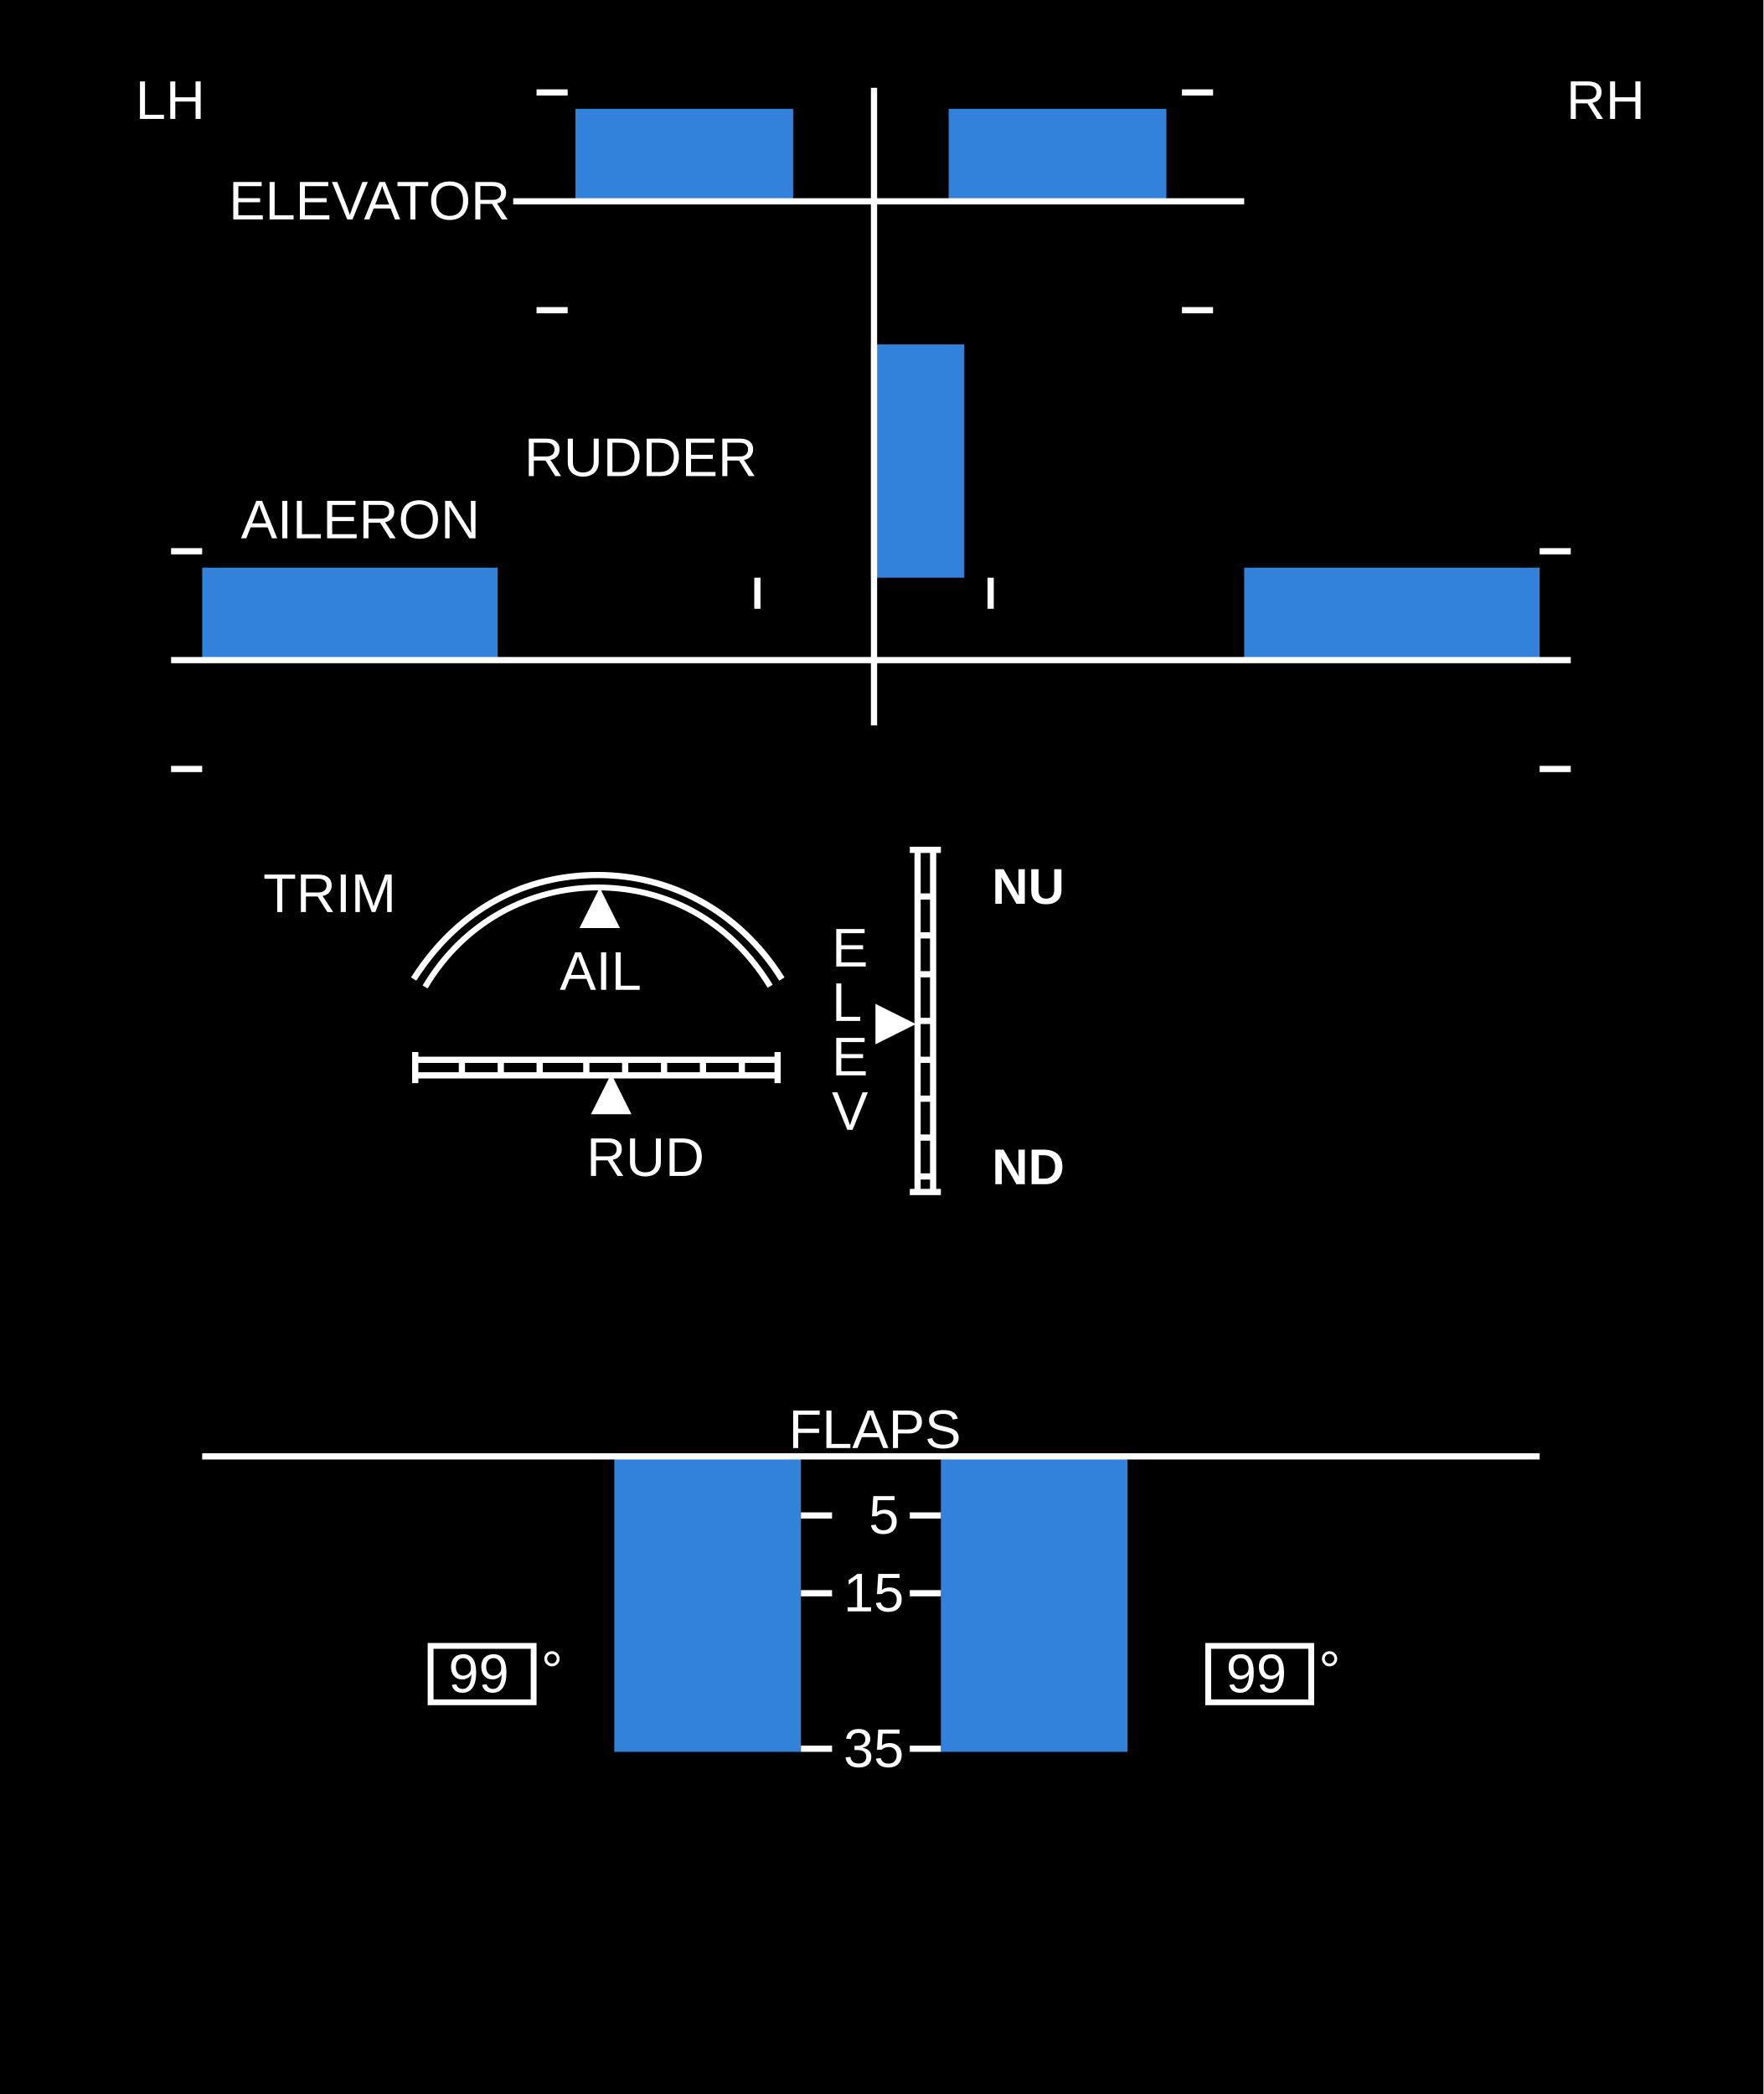
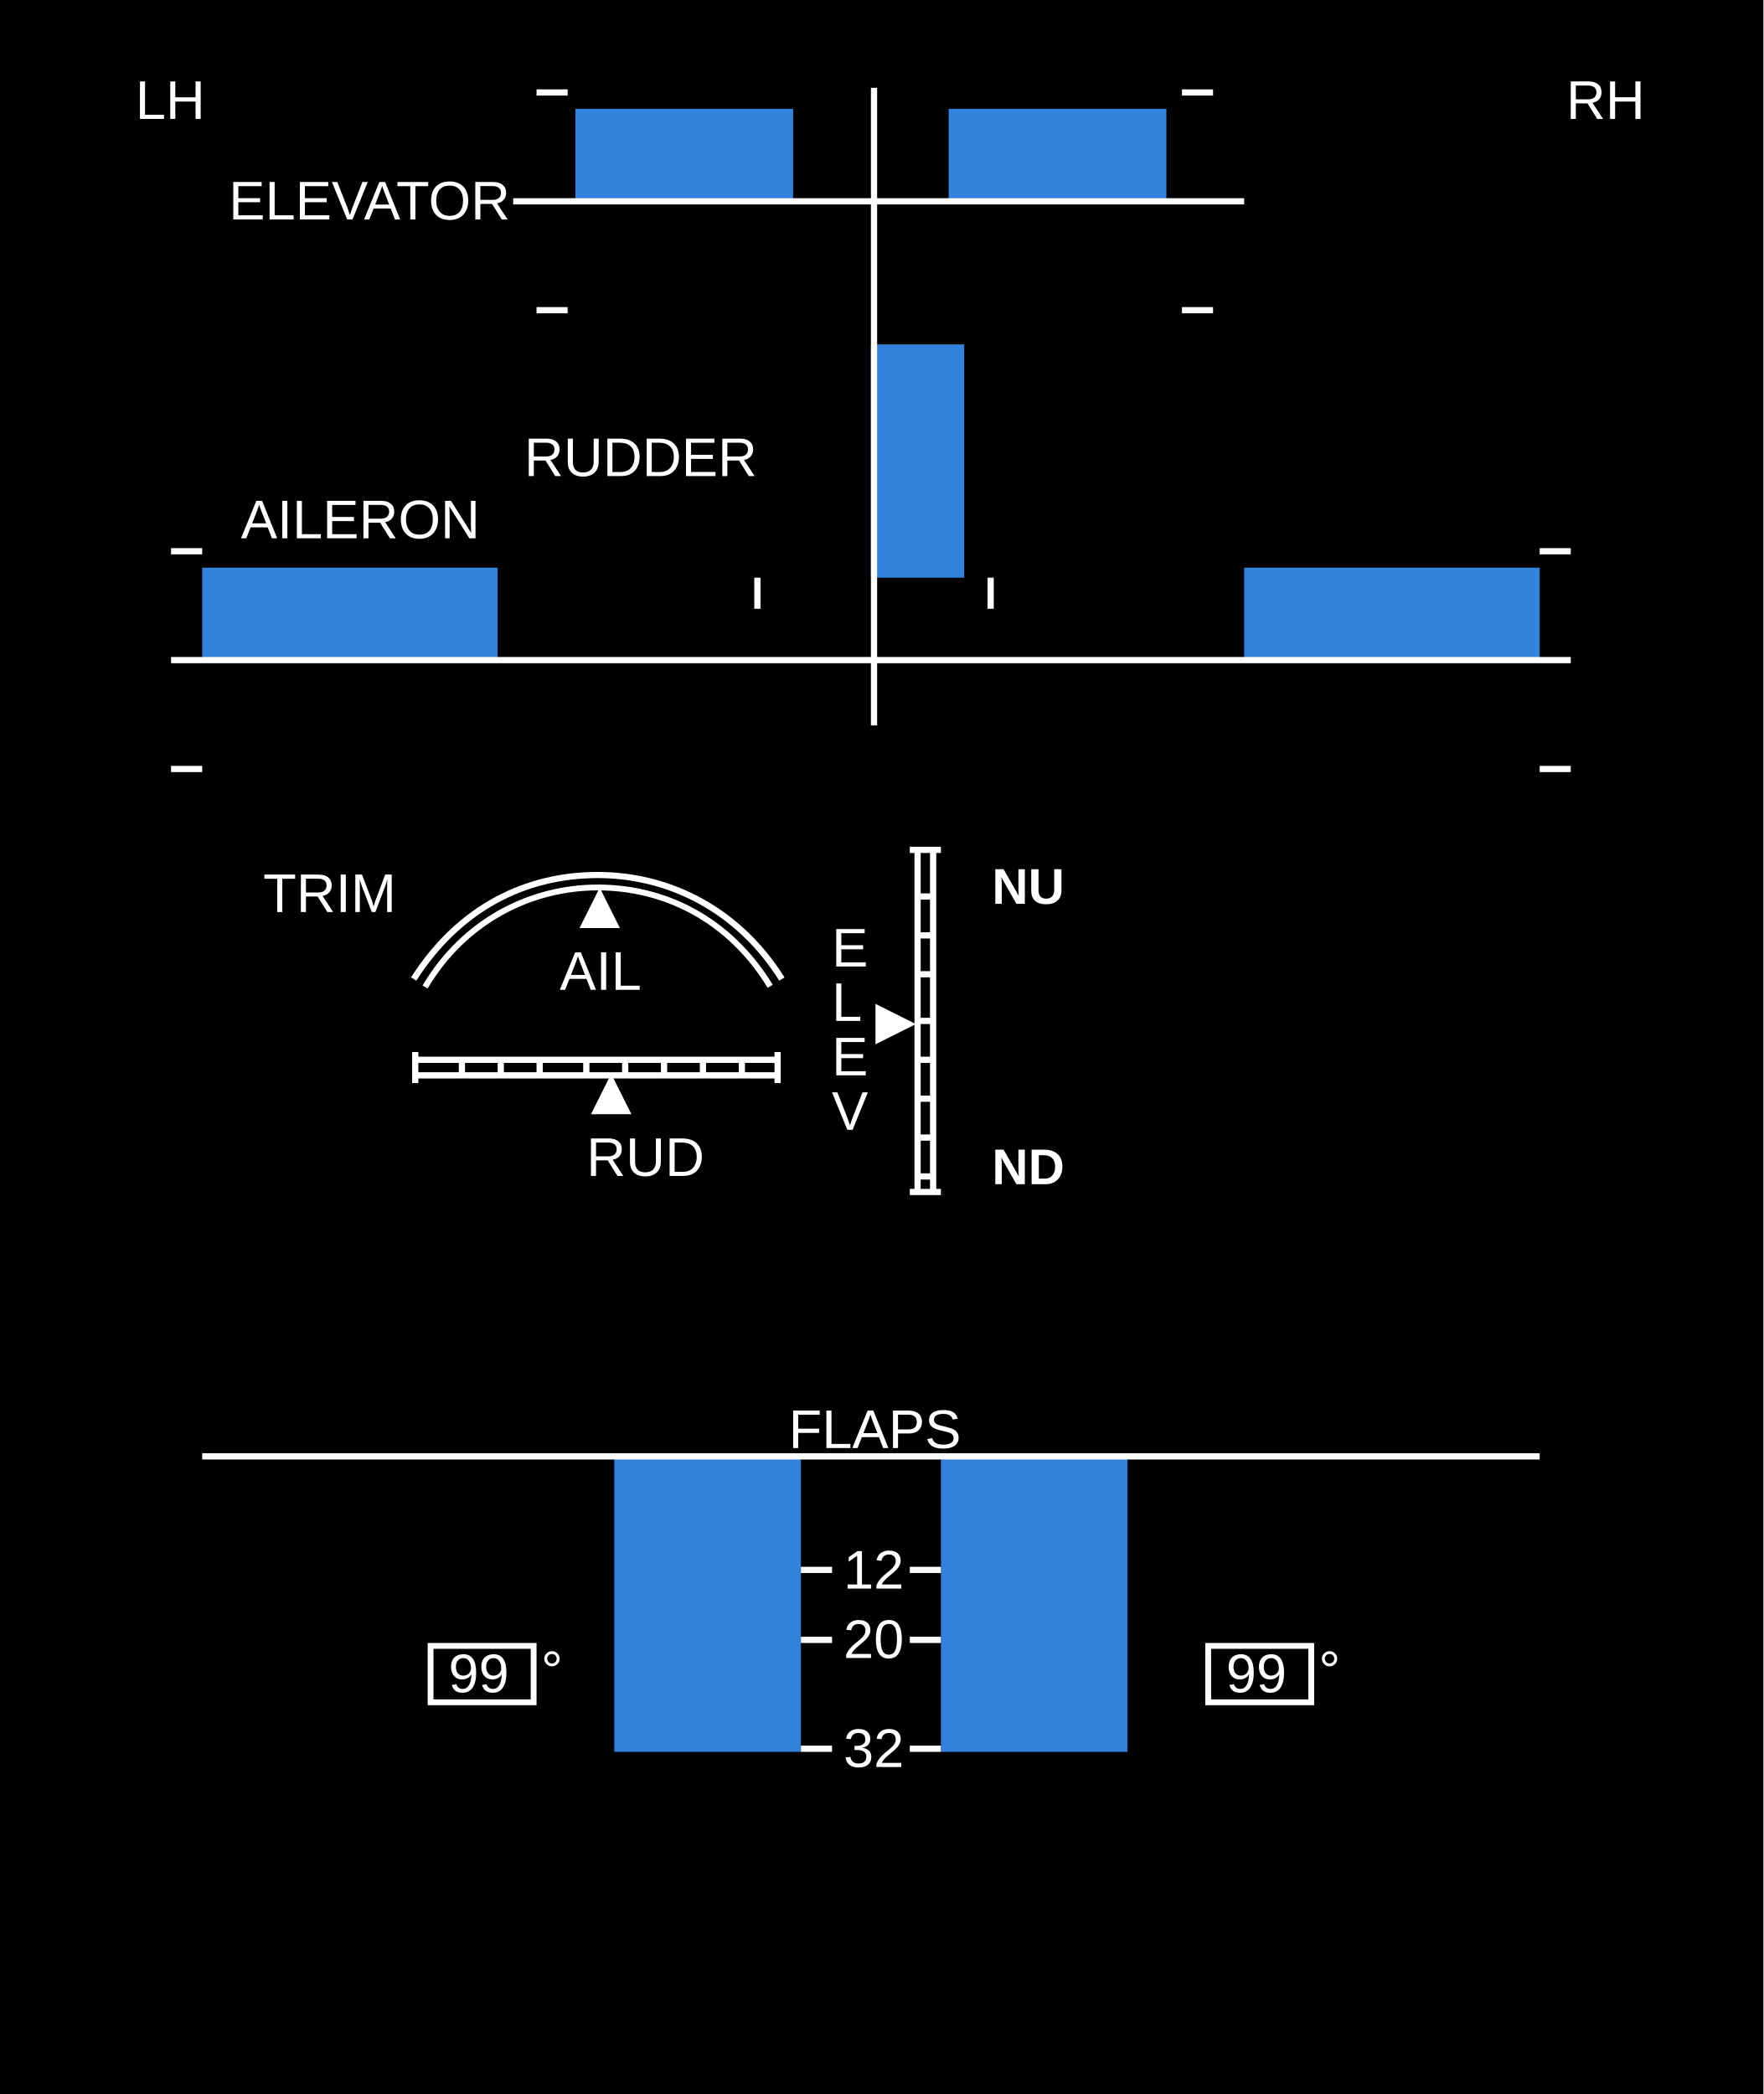
<svg xmlns="http://www.w3.org/2000/svg" viewBox="0 0 566.929 673.228" height="190mm" width="160mm" version="1.1" id="svg2">
  <defs id="defs6" />
  <rect y="1.3937162e-05" x="0" height="673.228" width="566.929" id="rect4268" style="fill:#000000;fill-opacity:1;stroke:none;stroke-width:3.796;stroke-miterlimit:4;stroke-dasharray:none;stroke-opacity:1" />
  <text xml:space="preserve" style="font-style:normal;font-variant:normal;font-weight:normal;font-stretch:normal;font-size:14.209px;line-height:125%;font-family:'Liberation Sans';-inkscape-font-specification:'Liberation Sans';text-align:start;letter-spacing:0px;word-spacing:0px;writing-mode:lr-tb;text-anchor:start;display:inline;fill:#ffffff;fill-opacity:1;stroke:none" x="318.92" y="290.571" id="textNu">
    <tspan style="font-style:normal;font-variant:normal;font-weight:bold;font-stretch:normal;font-size:16.146px;font-family:'Liberation Sans';-inkscape-font-specification:'Liberation Sans Bold';text-align:start;text-anchor:start" id="tspan3800-5-7-6-9-3-4" x="318.92" y="290.571">NU</tspan>
  </text>
  <text xml:space="preserve" style="font-style:normal;font-variant:normal;font-weight:normal;font-stretch:normal;font-size:14.209px;line-height:125%;font-family:'Liberation Sans';-inkscape-font-specification:'Liberation Sans';text-align:start;letter-spacing:0px;word-spacing:0px;writing-mode:lr-tb;text-anchor:start;display:inline;fill:#ffffff;fill-opacity:1;stroke:none" x="318.92" y="380.728" id="textNd">
    <tspan style="font-style:normal;font-variant:normal;font-weight:bold;font-stretch:normal;font-size:16.146px;font-family:'Liberation Sans';-inkscape-font-specification:'Liberation Sans Bold';text-align:start;text-anchor:start" id="tspan3800-5-7-6-9-3-4-0" x="318.92" y="380.728">ND</tspan>
  </text>
  <path id="trim_rudder" d="m 190,358.228 13,0 -6.5,-13 z" style="fill:#ffffff;fill-opacity:1;fill-rule:evenodd;stroke:none;stroke-width:4;stroke-linecap:butt;stroke-linejoin:miter;stroke-miterlimit:4;stroke-dasharray:none;stroke-opacity:1" />
  <g transform="matrix(1.003346,0,0,0.9921941,-221.3504,-126.8791)" id="g4368">
    <path style="fill:none;stroke:#ffffff;stroke-width:2;stroke-miterlimit:4;stroke-dasharray:none;stroke-opacity:1" d="m 353.155,445.114 c 14.813,-23.415 36.275,-33.705 58.997,-33.705 22.721,0 44.992,11.108 58.997,33.705" id="path4473-4-0-6-2-3" />
    <path style="fill:none;stroke:#ffffff;stroke-width:1.898;stroke-miterlimit:4;stroke-dasharray:none;stroke-opacity:1" d="m 356.826,447.692 c 12.629,-21.56 34.046,-32.244 55.326,-32.244 21.28,0 42.067,10.158 55.248,32.006" id="path4473-4-0-6-2-3-7" />
  </g>
  <path id="trim_aileron" d="m 186.305,298.374 13,0 -6.5,-13 z" style="fill:#ffffff;fill-opacity:1;fill-rule:evenodd;stroke:none;stroke-width:4;stroke-linecap:butt;stroke-linejoin:miter;stroke-miterlimit:4;stroke-dasharray:none;stroke-opacity:1" />
  <path id="trim_pitch" d="m 281.462,322.749 0,13 13,-6.5 z" style="fill:#ffffff;fill-opacity:1;fill-rule:evenodd;stroke:none;stroke-width:4;stroke-linecap:butt;stroke-linejoin:miter;stroke-miterlimit:4;stroke-dasharray:none;stroke-opacity:1" />
  <text xml:space="preserve" style="font-style:normal;font-variant:normal;font-weight:normal;font-stretch:normal;font-size:14.209px;line-height:125%;font-family:'Liberation Sans';-inkscape-font-specification:'Liberation Sans';text-align:start;letter-spacing:0px;word-spacing:0px;writing-mode:lr-tb;text-anchor:start;display:inline;fill:#ffffff;fill-opacity:1;stroke:none" x="84.607" y="293.228" id="textTrim">
    <tspan style="font-style:normal;font-variant:normal;font-weight:normal;font-stretch:normal;font-size:17.5px;font-family:'Liberation Sans';-inkscape-font-specification:'Liberation Sans';text-align:start;text-anchor:start" id="tspan3800-5-7-6" x="84.607" y="293.228">TRIM</tspan>
  </text>
  <text xml:space="preserve" style="font-style:normal;font-variant:normal;font-weight:normal;font-stretch:normal;font-size:14.209px;line-height:125%;font-family:'Liberation Sans';-inkscape-font-specification:'Liberation Sans';text-align:start;letter-spacing:0px;word-spacing:0px;writing-mode:lr-tb;text-anchor:start;display:inline;fill:#ffffff;fill-opacity:1;stroke:none" x="179.966" y="318.228" id="textAil">
    <tspan style="font-style:normal;font-variant:normal;font-weight:normal;font-stretch:normal;font-size:17.5px;font-family:'Liberation Sans';-inkscape-font-specification:'Liberation Sans';text-align:start;text-anchor:start" id="tspan3800-5-7-6-6" x="179.966" y="318.228">AIL</tspan>
  </text>
  <text xml:space="preserve" style="font-style:normal;font-variant:normal;font-weight:normal;font-stretch:normal;font-size:14.209px;line-height:125%;font-family:'Liberation Sans';-inkscape-font-specification:'Liberation Sans';text-align:start;letter-spacing:0px;word-spacing:0px;writing-mode:lr-tb;text-anchor:start;display:inline;fill:#ffffff;fill-opacity:1;stroke:none" x="188.564" y="378.057" id="textRud">
    <tspan style="font-style:normal;font-variant:normal;font-weight:normal;font-stretch:normal;font-size:17.5px;font-family:'Liberation Sans';-inkscape-font-specification:'Liberation Sans';text-align:start;text-anchor:start" id="tspan3800-5-7-6-6-5" x="188.564" y="378.057">RUD</tspan>
  </text>
  <text xml:space="preserve" style="font-style:normal;font-variant:normal;font-weight:normal;font-stretch:normal;font-size:14.209px;line-height:100%;font-family:'Liberation Sans';-inkscape-font-specification:'Liberation Sans';text-align:start;letter-spacing:0px;word-spacing:0px;writing-mode:lr-tb;text-anchor:start;display:inline;fill:#ffffff;fill-opacity:1;stroke:none" x="267.423" y="310.728" id="textElev">
    <tspan style="font-style:normal;font-variant:normal;font-weight:normal;font-stretch:normal;font-size:17.5px;line-height:100%;font-family:'Liberation Sans';-inkscape-font-specification:'Liberation Sans';text-align:start;text-anchor:start" id="tspan3800-5-7-6-6-5-5" x="267.423" y="310.728">E</tspan>
    <tspan id="tspan4208" style="font-style:normal;font-variant:normal;font-weight:normal;font-stretch:normal;font-size:17.5px;line-height:100%;font-family:'Liberation Sans';-inkscape-font-specification:'Liberation Sans';text-align:start;text-anchor:start" x="267.423" y="328.228">L</tspan>
    <tspan id="tspan4210" style="font-style:normal;font-variant:normal;font-weight:normal;font-stretch:normal;font-size:17.5px;line-height:100%;font-family:'Liberation Sans';-inkscape-font-specification:'Liberation Sans';text-align:start;text-anchor:start" x="267.423" y="345.728">E</tspan>
    <tspan id="tspan4212" style="font-style:normal;font-variant:normal;font-weight:normal;font-stretch:normal;font-size:17.5px;line-height:100%;font-family:'Liberation Sans';-inkscape-font-specification:'Liberation Sans';text-align:start;text-anchor:start" x="267.423" y="363.228">V</tspan>
  </text>
  <g id="g4238">
    <path style="fill:none;fill-rule:evenodd;stroke:#ffffff;stroke-width:2;stroke-linecap:butt;stroke-linejoin:miter;stroke-opacity:1;stroke-miterlimit:4;stroke-dasharray:none" d="m 295,273.228 0,110" id="path4214" />
    <path style="fill:none;fill-rule:evenodd;stroke:#ffffff;stroke-width:2;stroke-linecap:butt;stroke-linejoin:miter;stroke-opacity:1;stroke-miterlimit:4;stroke-dasharray:none" d="m 300,383.228 0,-110" id="path4218" />
    <path style="fill:none;fill-rule:evenodd;stroke:#ffffff;stroke-width:2;stroke-linecap:butt;stroke-linejoin:miter;stroke-opacity:1;stroke-miterlimit:4;stroke-dasharray:none" d="m 292.5,273.228 10,0" id="path4220" />
    <path style="fill:none;fill-rule:evenodd;stroke:#ffffff;stroke-width:2;stroke-linecap:butt;stroke-linejoin:miter;stroke-opacity:1;stroke-miterlimit:4;stroke-dasharray:none" d="m 292.5,383.228 10,0" id="path4216" />
    <path style="fill:none;fill-rule:evenodd;stroke:#ffffff;stroke-width:2;stroke-linecap:butt;stroke-linejoin:miter;stroke-opacity:1;stroke-miterlimit:4;stroke-dasharray:none" d="m 295,288.228 5,0" id="path4222" />
    <path style="fill:none;fill-rule:evenodd;stroke:#ffffff;stroke-width:2;stroke-linecap:butt;stroke-linejoin:miter;stroke-opacity:1;stroke-miterlimit:4;stroke-dasharray:none" d="m 295,300.728 5,0" id="path4224" />
    <path style="fill:none;fill-rule:evenodd;stroke:#ffffff;stroke-width:2;stroke-linecap:butt;stroke-linejoin:miter;stroke-opacity:1;stroke-miterlimit:4;stroke-dasharray:none" d="m 295,313.228 5.052,0" id="path4226" />
    <path style="fill:none;fill-rule:evenodd;stroke:#ffffff;stroke-width:2;stroke-linecap:butt;stroke-linejoin:miter;stroke-opacity:1;stroke-miterlimit:4;stroke-dasharray:none" d="m 295,328.228 5,0" id="path4228" />
    <path style="fill:none;fill-rule:evenodd;stroke:#ffffff;stroke-width:2;stroke-linecap:butt;stroke-linejoin:miter;stroke-opacity:1;stroke-miterlimit:4;stroke-dasharray:none" d="m 295,340.728 5,0" id="path4230" />
    <path style="fill:none;fill-rule:evenodd;stroke:#ffffff;stroke-width:2;stroke-linecap:butt;stroke-linejoin:miter;stroke-opacity:1;stroke-miterlimit:4;stroke-dasharray:none" d="m 295,353.228 5,0" id="path4232" />
    <path style="fill:none;fill-rule:evenodd;stroke:#ffffff;stroke-width:2;stroke-linecap:butt;stroke-linejoin:miter;stroke-opacity:1;stroke-miterlimit:4;stroke-dasharray:none" d="m 295,365.728 5,0" id="path4234" />
    <path style="fill:none;fill-rule:evenodd;stroke:#ffffff;stroke-width:2;stroke-linecap:butt;stroke-linejoin:miter;stroke-opacity:1;stroke-miterlimit:4;stroke-dasharray:none" d="m 295,378.228 5,0" id="path4236" />
  </g>
  <text xml:space="preserve" style="font-style:normal;font-variant:normal;font-weight:normal;font-stretch:normal;font-size:14.209px;line-height:125%;font-family:'Liberation Sans';-inkscape-font-specification:'Liberation Sans';text-align:start;letter-spacing:0px;word-spacing:0px;writing-mode:lr-tb;text-anchor:start;display:inline;fill:#ffffff;fill-opacity:1;stroke:none" x="253.564" y="465.557" id="textFlaps">
    <tspan style="font-style:normal;font-variant:normal;font-weight:normal;font-stretch:normal;font-size:17.5px;font-family:'Liberation Sans';-inkscape-font-specification:'Liberation Sans';text-align:start;text-anchor:start" id="tspan3800-5-7-6-6-5-2" x="253.564" y="465.557">FLAPS</tspan>
  </text>
  <text xml:space="preserve" style="font-style:normal;font-variant:normal;font-weight:normal;font-stretch:normal;font-size:14.209px;line-height:125%;font-family:'Liberation Sans';-inkscape-font-specification:'Liberation Sans';text-align:start;letter-spacing:0px;word-spacing:0px;writing-mode:lr-tb;text-anchor:start;display:inline;fill:#ffffff;fill-opacity:1;stroke:none" x="43.564" y="38.228" id="textLh">
    <tspan id="tspan4296" style="font-style:normal;font-variant:normal;font-weight:normal;font-stretch:normal;font-size:17.5px;font-family:'Liberation Sans';-inkscape-font-specification:'Liberation Sans';text-align:start;text-anchor:start" x="43.564" y="38.228">LH</tspan>
  </text>
  <text xml:space="preserve" style="font-style:normal;font-variant:normal;font-weight:normal;font-stretch:normal;font-size:14.209px;line-height:125%;font-family:'Liberation Sans';-inkscape-font-specification:'Liberation Sans';text-align:start;letter-spacing:0px;word-spacing:0px;writing-mode:lr-tb;text-anchor:start;display:inline;fill:#ffffff;fill-opacity:1;stroke:none" x="503.564" y="38.228" id="textRh">
    <tspan style="font-style:normal;font-variant:normal;font-weight:normal;font-stretch:normal;font-size:17.5px;font-family:'Liberation Sans';-inkscape-font-specification:'Liberation Sans';text-align:start;text-anchor:start" id="tspan3800-5-7-6-9" x="503.564" y="38.228">RH</tspan>
  </text>
  <text xml:space="preserve" style="font-style:normal;font-variant:normal;font-weight:normal;font-stretch:normal;font-size:14.209px;line-height:125%;font-family:'Liberation Sans';-inkscape-font-specification:'Liberation Sans';text-align:start;letter-spacing:0px;word-spacing:0px;writing-mode:lr-tb;text-anchor:start;display:inline;fill:#ffffff;fill-opacity:1;stroke:none" x="73.564" y="70.557" id="textElevator">
    <tspan id="tspan4296-6" style="font-style:normal;font-variant:normal;font-weight:normal;font-stretch:normal;font-size:17.5px;font-family:'Liberation Sans';-inkscape-font-specification:'Liberation Sans';text-align:start;text-anchor:start" x="73.564" y="70.557">ELEVATOR</tspan>
  </text>
  <text xml:space="preserve" style="font-style:normal;font-variant:normal;font-weight:normal;font-stretch:normal;font-size:14.209px;line-height:125%;font-family:'Liberation Sans';-inkscape-font-specification:'Liberation Sans';text-align:start;letter-spacing:0px;word-spacing:0px;writing-mode:lr-tb;text-anchor:start;display:inline;fill:#ffffff;fill-opacity:1;stroke:none" x="168.564" y="153.057" id="textRudder">
    <tspan id="tspan4296-62" style="font-style:normal;font-variant:normal;font-weight:normal;font-stretch:normal;font-size:17.5px;font-family:'Liberation Sans';-inkscape-font-specification:'Liberation Sans';text-align:start;text-anchor:start" x="168.564" y="153.057">RUDDER</tspan>
  </text>
  <text xml:space="preserve" style="font-style:normal;font-variant:normal;font-weight:normal;font-stretch:normal;font-size:14.209px;line-height:125%;font-family:'Liberation Sans';-inkscape-font-specification:'Liberation Sans';text-align:start;letter-spacing:0px;word-spacing:0px;writing-mode:lr-tb;text-anchor:start;display:inline;fill:#ffffff;fill-opacity:1;stroke:none" x="77.466" y="173.057" id="textAileron">
    <tspan id="tspan4296-1" style="font-style:normal;font-variant:normal;font-weight:normal;font-stretch:normal;font-size:17.5px;font-family:'Liberation Sans';-inkscape-font-specification:'Liberation Sans';text-align:start;text-anchor:start" x="77.466" y="173.057">AILERON</tspan>
  </text>
  <rect style="fill:#3282dc;fill-opacity:1;stroke:none;stroke-width:3;stroke-miterlimit:4;stroke-dasharray:none;stroke-opacity:1" id="indicator_ail1" width="95" height="30" x="65" y="182.5" />
  <rect style="fill:#3282dc;fill-opacity:1;stroke:none;stroke-width:3;stroke-miterlimit:4;stroke-dasharray:none;stroke-opacity:1" id="indicator_ail2" width="95" height="30" x="400" y="182.5" />
  <path id="path4185" d="m 55,212.228 450,0" style="fill:none;fill-rule:evenodd;stroke:#ffffff;stroke-width:2;stroke-linecap:butt;stroke-linejoin:miter;stroke-miterlimit:4;stroke-dasharray:none;stroke-opacity:1" />
  <rect style="fill:#3282dc;fill-opacity:1;stroke:none;stroke-width:3;stroke-miterlimit:4;stroke-dasharray:none;stroke-opacity:1" id="indicator_elev1" width="70" height="30" x="185" y="35" />
  <rect style="fill:#3282dc;fill-opacity:1;stroke:none;stroke-width:3;stroke-miterlimit:4;stroke-dasharray:none;stroke-opacity:1" id="indicator_elev2" width="70" height="30" x="305" y="35" />
  <path id="path4181" d="m 165,64.728 235,0" style="fill:none;fill-rule:evenodd;stroke:#ffffff;stroke-width:2;stroke-linecap:butt;stroke-linejoin:miter;stroke-miterlimit:4;stroke-dasharray:none;stroke-opacity:1" />
  <rect style="fill:#3282dc;fill-opacity:1;stroke:none;stroke-width:3;stroke-miterlimit:4;stroke-dasharray:none;stroke-opacity:1" id="indicator_rud" width="30" height="75" x="280" y="110.728" />
  <path id="path4183" d="m 281,28.228 0,205" style="fill:none;fill-rule:evenodd;stroke:#ffffff;stroke-width:2;stroke-linecap:butt;stroke-linejoin:miter;stroke-miterlimit:4;stroke-dasharray:none;stroke-opacity:1" />
  <rect style="fill:#3282dc;fill-opacity:1;stroke:none;stroke-width:3;stroke-miterlimit:4;stroke-dasharray:none;stroke-opacity:1" id="indicator_flaps1" width="60" height="95" x="197.5" y="468.228" />
  <rect style="fill:#3282dc;fill-opacity:1;stroke:none;stroke-width:3;stroke-miterlimit:4;stroke-dasharray:none;stroke-opacity:1" id="indicator_flaps2" width="60" height="95" x="302.5" y="468.228" />
  <path id="path4187" d="m 65,468.228 430,0" style="fill:none;fill-rule:evenodd;stroke:#ffffff;stroke-width:2;stroke-linecap:butt;stroke-linejoin:miter;stroke-opacity:1;stroke-miterlimit:4;stroke-dasharray:none" />
  <path style="fill:none;fill-rule:evenodd;stroke:#ffffff;stroke-width:2;stroke-linecap:butt;stroke-linejoin:miter;stroke-miterlimit:4;stroke-dasharray:none;stroke-opacity:1" d="m 172.5,99.728 10,0" id="path4322" />
  <path style="fill:none;fill-rule:evenodd;stroke:#ffffff;stroke-width:2;stroke-linecap:butt;stroke-linejoin:miter;stroke-miterlimit:4;stroke-dasharray:none;stroke-opacity:1" d="m 172.5,29.728 10,0" id="path4322-3" />
  <path style="fill:none;fill-rule:evenodd;stroke:#ffffff;stroke-width:2;stroke-linecap:butt;stroke-linejoin:miter;stroke-miterlimit:4;stroke-dasharray:none;stroke-opacity:1" d="m 380,99.728 10,0" id="path4322-6" />
  <path style="fill:none;fill-rule:evenodd;stroke:#ffffff;stroke-width:2;stroke-linecap:butt;stroke-linejoin:miter;stroke-miterlimit:4;stroke-dasharray:none;stroke-opacity:1" d="m 380,29.728 10,0" id="path4322-7" />
-   <text xml:space="preserve" style="font-style:normal;font-variant:normal;font-weight:normal;font-stretch:normal;font-size:14.209px;line-height:125%;font-family:'Liberation Sans';-inkscape-font-specification:'Liberation Sans';text-align:start;letter-spacing:0px;word-spacing:0px;writing-mode:lr-tb;text-anchor:start;display:inline;fill:#ffffff;fill-opacity:1;stroke:none" x="279.299" y="493.057" id="flaps5">
-     <tspan id="tspan4296-62-3" style="font-style:normal;font-variant:normal;font-weight:normal;font-stretch:normal;font-size:17.5px;font-family:'Liberation Sans';-inkscape-font-specification:'Liberation Sans';text-align:start;text-anchor:start" x="279.299" y="493.057">5</tspan>
+   <text xml:space="preserve" style="font-style:normal;font-variant:normal;font-weight:normal;font-stretch:normal;font-size:14.209px;line-height:125%;font-family:'Liberation Sans';-inkscape-font-specification:'Liberation Sans';text-align:start;letter-spacing:0px;word-spacing:0px;writing-mode:lr-tb;text-anchor:start;display:inline;fill:#ffffff;fill-opacity:1;stroke:none" x="271.167" y="510.728" id="flaps5">
+     <tspan id="tspan4296-62-3" style="font-style:normal;font-variant:normal;font-weight:normal;font-stretch:normal;font-size:17.5px;font-family:'Liberation Sans';-inkscape-font-specification:'Liberation Sans';text-align:start;text-anchor:start" x="271.167" y="510.728">12</tspan>
  </text>
-   <text xml:space="preserve" style="font-style:normal;font-variant:normal;font-weight:normal;font-stretch:normal;font-size:14.209px;line-height:125%;font-family:'Liberation Sans';-inkscape-font-specification:'Liberation Sans';text-align:start;letter-spacing:0px;word-spacing:0px;writing-mode:lr-tb;text-anchor:start;display:inline;fill:#ffffff;fill-opacity:1;stroke:none" x="271.167" y="518.057" id="flaps5-5">
-     <tspan id="tspan4296-62-3-6" style="font-style:normal;font-variant:normal;font-weight:normal;font-stretch:normal;font-size:17.5px;font-family:'Liberation Sans';-inkscape-font-specification:'Liberation Sans';text-align:start;text-anchor:start" x="271.167" y="518.057">15</tspan>
+   <text xml:space="preserve" style="font-style:normal;font-variant:normal;font-weight:normal;font-stretch:normal;font-size:14.209px;line-height:125%;font-family:'Liberation Sans';-inkscape-font-specification:'Liberation Sans';text-align:start;letter-spacing:0px;word-spacing:0px;writing-mode:lr-tb;text-anchor:start;display:inline;fill:#ffffff;fill-opacity:1;stroke:none" x="271.167" y="533.057" id="flaps5-5">
+     <tspan id="tspan4296-62-3-6" style="font-style:normal;font-variant:normal;font-weight:normal;font-stretch:normal;font-size:17.5px;font-family:'Liberation Sans';-inkscape-font-specification:'Liberation Sans';text-align:start;text-anchor:start" x="271.167" y="533.057">20</tspan>
  </text>
  <text xml:space="preserve" style="font-style:normal;font-variant:normal;font-weight:normal;font-stretch:normal;font-size:14.209px;line-height:125%;font-family:'Liberation Sans';-inkscape-font-specification:'Liberation Sans';text-align:start;letter-spacing:0px;word-spacing:0px;writing-mode:lr-tb;text-anchor:start;display:inline;fill:#ffffff;fill-opacity:1;stroke:none" x="271.167" y="568.087" id="flaps5-5-2">
-     <tspan id="tspan4296-62-3-6-9" style="font-style:normal;font-variant:normal;font-weight:normal;font-stretch:normal;font-size:17.5px;font-family:'Liberation Sans';-inkscape-font-specification:'Liberation Sans';text-align:start;text-anchor:start" x="271.167" y="568.087">35</tspan>
+     <tspan id="tspan4296-62-3-6-9" style="font-style:normal;font-variant:normal;font-weight:normal;font-stretch:normal;font-size:17.5px;font-family:'Liberation Sans';-inkscape-font-specification:'Liberation Sans';text-align:start;text-anchor:start" x="271.167" y="568.087">32</tspan>
  </text>
  <g id="g4452">
    <text id="readout_flaps1" y="544.057" x="144.18" style="font-style:normal;font-variant:normal;font-weight:normal;font-stretch:normal;font-size:14.209px;line-height:125%;font-family:'Liberation Sans';-inkscape-font-specification:'Liberation Sans';text-align:start;letter-spacing:0px;word-spacing:0px;writing-mode:lr-tb;text-anchor:start;display:inline;fill:#ffffff;fill-opacity:1;stroke:none" xml:space="preserve">
      <tspan y="544.057" x="144.18" style="font-style:normal;font-variant:normal;font-weight:normal;font-stretch:normal;font-size:17.5px;font-family:'Liberation Sans';-inkscape-font-specification:'Liberation Sans';text-align:start;text-anchor:start" id="tspan4296-62-3-6-9-2">99</tspan>
    </text>
    <rect y="529.163" x="138.435" height="18.13" width="33.13" id="rect4432" style="fill:none;fill-opacity:1;stroke:#ffffff;stroke-width:1.87;stroke-miterlimit:4;stroke-dasharray:none;stroke-opacity:1" />
    <text id="flaps_deg1" y="543.077" x="173.958" style="font-style:normal;font-variant:normal;font-weight:normal;font-stretch:normal;font-size:14.209px;line-height:125%;font-family:'Liberation Sans';-inkscape-font-specification:'Liberation Sans';text-align:start;letter-spacing:0px;word-spacing:0px;writing-mode:lr-tb;text-anchor:start;display:inline;fill:#ffffff;fill-opacity:1;stroke:none" xml:space="preserve">
      <tspan y="543.077" x="173.958" style="font-style:normal;font-variant:normal;font-weight:normal;font-stretch:normal;font-size:17.5px;font-family:'Liberation Sans';-inkscape-font-specification:'Liberation Sans';text-align:start;text-anchor:start" id="tspan4296-62-3-6-9-2-0">°</tspan>
    </text>
  </g>
  <g id="g4494">
    <text id="readout_flaps2" y="544.057" x="394.18" style="font-style:normal;font-variant:normal;font-weight:normal;font-stretch:normal;font-size:14.209px;line-height:125%;font-family:'Liberation Sans';-inkscape-font-specification:'Liberation Sans';text-align:start;letter-spacing:0px;word-spacing:0px;writing-mode:lr-tb;text-anchor:start;display:inline;fill:#ffffff;fill-opacity:1;stroke:none" xml:space="preserve">
      <tspan y="544.057" x="394.18" style="font-style:normal;font-variant:normal;font-weight:normal;font-stretch:normal;font-size:17.5px;font-family:'Liberation Sans';-inkscape-font-specification:'Liberation Sans';text-align:start;text-anchor:start" id="tspan4296-62-3-6-9-2-6">99</tspan>
    </text>
    <rect y="529.163" x="388.435" height="18.13" width="33.13" id="rect4432-0" style="fill:none;fill-opacity:1;stroke:#ffffff;stroke-width:1.87;stroke-miterlimit:4;stroke-dasharray:none;stroke-opacity:1" />
    <text id="flaps_deg2" y="543.077" x="423.958" style="font-style:normal;font-variant:normal;font-weight:normal;font-stretch:normal;font-size:14.209px;line-height:125%;font-family:'Liberation Sans';-inkscape-font-specification:'Liberation Sans';text-align:start;letter-spacing:0px;word-spacing:0px;writing-mode:lr-tb;text-anchor:start;display:inline;fill:#ffffff;fill-opacity:1;stroke:none" xml:space="preserve">
      <tspan y="543.077" x="423.958" style="font-style:normal;font-variant:normal;font-weight:normal;font-stretch:normal;font-size:17.5px;font-family:'Liberation Sans';-inkscape-font-specification:'Liberation Sans';text-align:start;text-anchor:start" id="tspan4296-62-3-6-9-2-0-2">°</tspan>
    </text>
  </g>
  <g id="g4564">
    <path style="fill:none;fill-rule:evenodd;stroke:#ffffff;stroke-width:2;stroke-linecap:butt;stroke-linejoin:miter;stroke-miterlimit:4;stroke-dasharray:none;stroke-opacity:1" d="m 133.5,345.728 116.5,0" id="path4214-1" />
    <path style="fill:none;fill-rule:evenodd;stroke:#ffffff;stroke-width:2;stroke-linecap:butt;stroke-linejoin:miter;stroke-miterlimit:4;stroke-dasharray:none;stroke-opacity:1" d="m 250,340.728 -116.5,0" id="path4218-8" />
    <path style="fill:none;fill-rule:evenodd;stroke:#ffffff;stroke-width:2;stroke-linecap:butt;stroke-linejoin:miter;stroke-miterlimit:4;stroke-dasharray:none;stroke-opacity:1" d="m 133.5,348.228 0,-10" id="path4220-7" />
    <path style="fill:none;fill-rule:evenodd;stroke:#ffffff;stroke-width:2;stroke-linecap:butt;stroke-linejoin:miter;stroke-miterlimit:4;stroke-dasharray:none;stroke-opacity:1" d="m 250,348.228 0,-10" id="path4216-9" />
    <path style="fill:none;fill-rule:evenodd;stroke:#ffffff;stroke-width:2;stroke-linecap:butt;stroke-linejoin:miter;stroke-miterlimit:4;stroke-dasharray:none;stroke-opacity:1" d="m 148.5,345.728 0,-5" id="path4222-2" />
    <path style="fill:none;fill-rule:evenodd;stroke:#ffffff;stroke-width:2;stroke-linecap:butt;stroke-linejoin:miter;stroke-miterlimit:4;stroke-dasharray:none;stroke-opacity:1" d="m 161,345.728 0,-5" id="path4224-0" />
    <path style="fill:none;fill-rule:evenodd;stroke:#ffffff;stroke-width:2;stroke-linecap:butt;stroke-linejoin:miter;stroke-miterlimit:4;stroke-dasharray:none;stroke-opacity:1" d="m 173.5,345.728 0,-5.052" id="path4226-2" />
    <path style="fill:none;fill-rule:evenodd;stroke:#ffffff;stroke-width:2;stroke-linecap:butt;stroke-linejoin:miter;stroke-miterlimit:4;stroke-dasharray:none;stroke-opacity:1" d="m 188.5,345.728 0,-5" id="path4228-3" />
    <path style="fill:none;fill-rule:evenodd;stroke:#ffffff;stroke-width:2;stroke-linecap:butt;stroke-linejoin:miter;stroke-miterlimit:4;stroke-dasharray:none;stroke-opacity:1" d="m 201,345.728 0,-5" id="path4230-7" />
    <path style="fill:none;fill-rule:evenodd;stroke:#ffffff;stroke-width:2;stroke-linecap:butt;stroke-linejoin:miter;stroke-miterlimit:4;stroke-dasharray:none;stroke-opacity:1" d="m 213.5,345.728 0,-5" id="path4232-5" />
    <path style="fill:none;fill-rule:evenodd;stroke:#ffffff;stroke-width:2;stroke-linecap:butt;stroke-linejoin:miter;stroke-miterlimit:4;stroke-dasharray:none;stroke-opacity:1" d="m 226,345.728 0,-5" id="path4234-9" />
    <path style="fill:none;fill-rule:evenodd;stroke:#ffffff;stroke-width:2;stroke-linecap:butt;stroke-linejoin:miter;stroke-miterlimit:4;stroke-dasharray:none;stroke-opacity:1" d="m 238.5,345.728 0,-5" id="path4236-2" />
  </g>
  <path style="fill:none;fill-rule:evenodd;stroke:#ffffff;stroke-width:2;stroke-linecap:butt;stroke-linejoin:miter;stroke-miterlimit:4;stroke-dasharray:none;stroke-opacity:1" d="m 55,177.228 10,0" id="path4322-2" />
  <path style="fill:none;fill-rule:evenodd;stroke:#ffffff;stroke-width:2;stroke-linecap:butt;stroke-linejoin:miter;stroke-miterlimit:4;stroke-dasharray:none;stroke-opacity:1" d="m 55,247.228 10,0" id="path4322-8" />
  <path style="fill:none;fill-rule:evenodd;stroke:#ffffff;stroke-width:2;stroke-linecap:butt;stroke-linejoin:miter;stroke-miterlimit:4;stroke-dasharray:none;stroke-opacity:1" d="m 495,177.228 10,0" id="path4322-9" />
  <path style="fill:none;fill-rule:evenodd;stroke:#ffffff;stroke-width:2;stroke-linecap:butt;stroke-linejoin:miter;stroke-miterlimit:4;stroke-dasharray:none;stroke-opacity:1" d="m 495,247.228 10,0" id="path4322-73" />
-   <path style="fill:none;fill-rule:evenodd;stroke:#ffffff;stroke-width:2;stroke-linecap:butt;stroke-linejoin:miter;stroke-miterlimit:4;stroke-dasharray:none;stroke-opacity:1" d="m 257.5,487.228 10,0" id="path4322-61" />
-   <path style="fill:none;fill-rule:evenodd;stroke:#ffffff;stroke-width:2;stroke-linecap:butt;stroke-linejoin:miter;stroke-miterlimit:4;stroke-dasharray:none;stroke-opacity:1" d="m 257.5,512.228 10,0" id="path4322-29" />
+   <path style="fill:none;fill-rule:evenodd;stroke:#ffffff;stroke-width:2;stroke-linecap:butt;stroke-linejoin:miter;stroke-miterlimit:4;stroke-dasharray:none;stroke-opacity:1" d="m 257.5,504.728 10,0" id="path4322-61" />
+   <path style="fill:none;fill-rule:evenodd;stroke:#ffffff;stroke-width:2;stroke-linecap:butt;stroke-linejoin:miter;stroke-miterlimit:4;stroke-dasharray:none;stroke-opacity:1" d="m 257.5,527.228 10,0" id="path4322-29" />
  <path style="fill:none;fill-rule:evenodd;stroke:#ffffff;stroke-width:2;stroke-linecap:butt;stroke-linejoin:miter;stroke-miterlimit:4;stroke-dasharray:none;stroke-opacity:1" d="m 257.5,562.228 10,0" id="path4322-31" />
-   <path style="fill:none;fill-rule:evenodd;stroke:#ffffff;stroke-width:2;stroke-linecap:butt;stroke-linejoin:miter;stroke-miterlimit:4;stroke-dasharray:none;stroke-opacity:1" d="m 292.5,487.228 10,0" id="path4322-94" />
-   <path style="fill:none;fill-rule:evenodd;stroke:#ffffff;stroke-width:2;stroke-linecap:butt;stroke-linejoin:miter;stroke-miterlimit:4;stroke-dasharray:none;stroke-opacity:1" d="m 292.5,512.228 10,0" id="path4322-78" />
+   <path style="fill:none;fill-rule:evenodd;stroke:#ffffff;stroke-width:2;stroke-linecap:butt;stroke-linejoin:miter;stroke-miterlimit:4;stroke-dasharray:none;stroke-opacity:1" d="m 292.5,504.728 10,0" id="path4322-94" />
+   <path style="fill:none;fill-rule:evenodd;stroke:#ffffff;stroke-width:2;stroke-linecap:butt;stroke-linejoin:miter;stroke-miterlimit:4;stroke-dasharray:none;stroke-opacity:1" d="m 292.5,527.228 10,0" id="path4322-78" />
  <path style="fill:none;fill-rule:evenodd;stroke:#ffffff;stroke-width:2;stroke-linecap:butt;stroke-linejoin:miter;stroke-miterlimit:4;stroke-dasharray:none;stroke-opacity:1" d="m 292.5,562.228 10,0" id="path4322-4" />
  <path style="fill:none;fill-rule:evenodd;stroke:#ffffff;stroke-width:2;stroke-linecap:butt;stroke-linejoin:miter;stroke-miterlimit:4;stroke-dasharray:none;stroke-opacity:1" d="m 243.5,195.728 0,-10" id="path4322-5" />
  <path style="fill:none;fill-rule:evenodd;stroke:#ffffff;stroke-width:2;stroke-linecap:butt;stroke-linejoin:miter;stroke-miterlimit:4;stroke-dasharray:none;stroke-opacity:1" d="m 318.5,195.728 0,-10" id="path4322-0" />
</svg>
